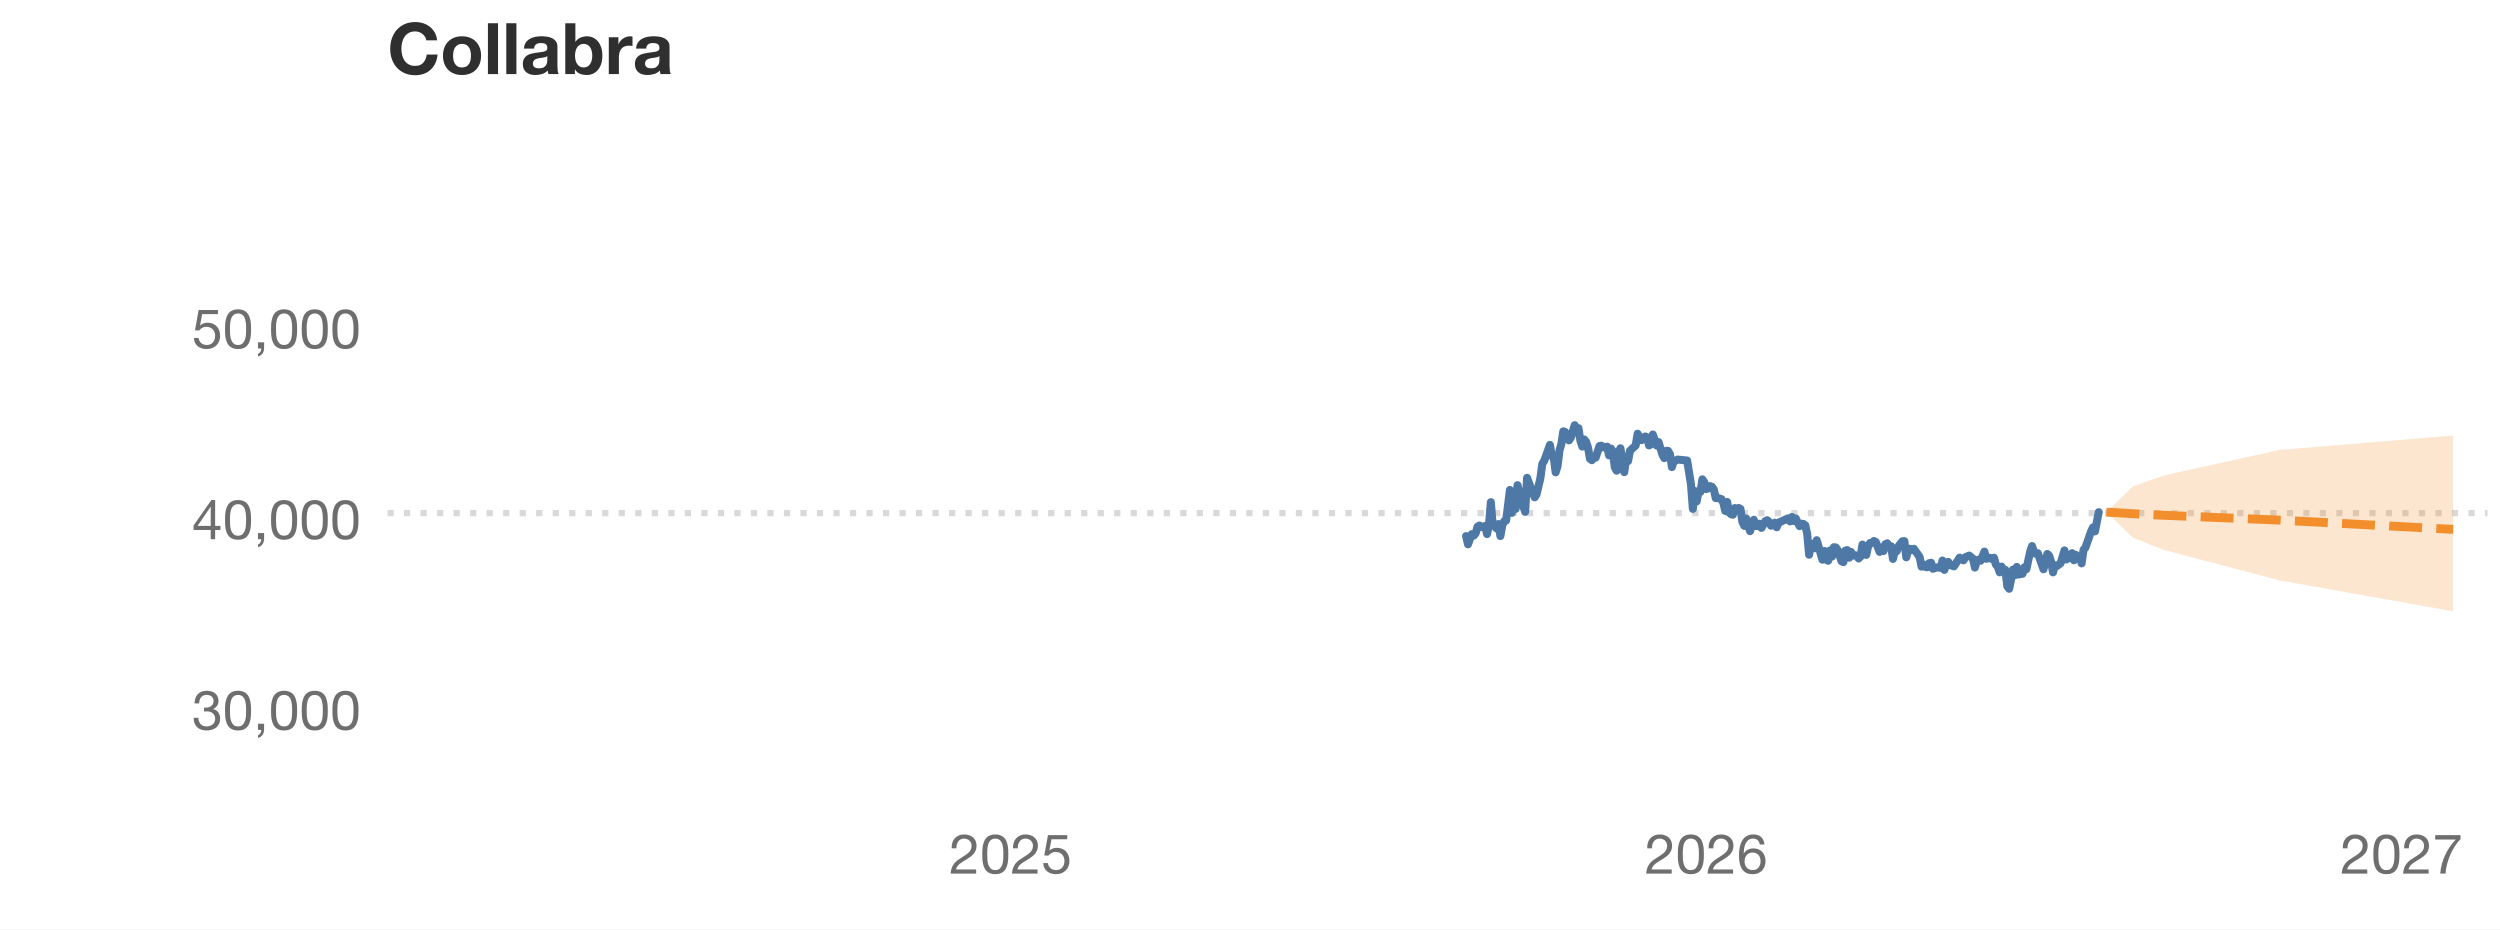
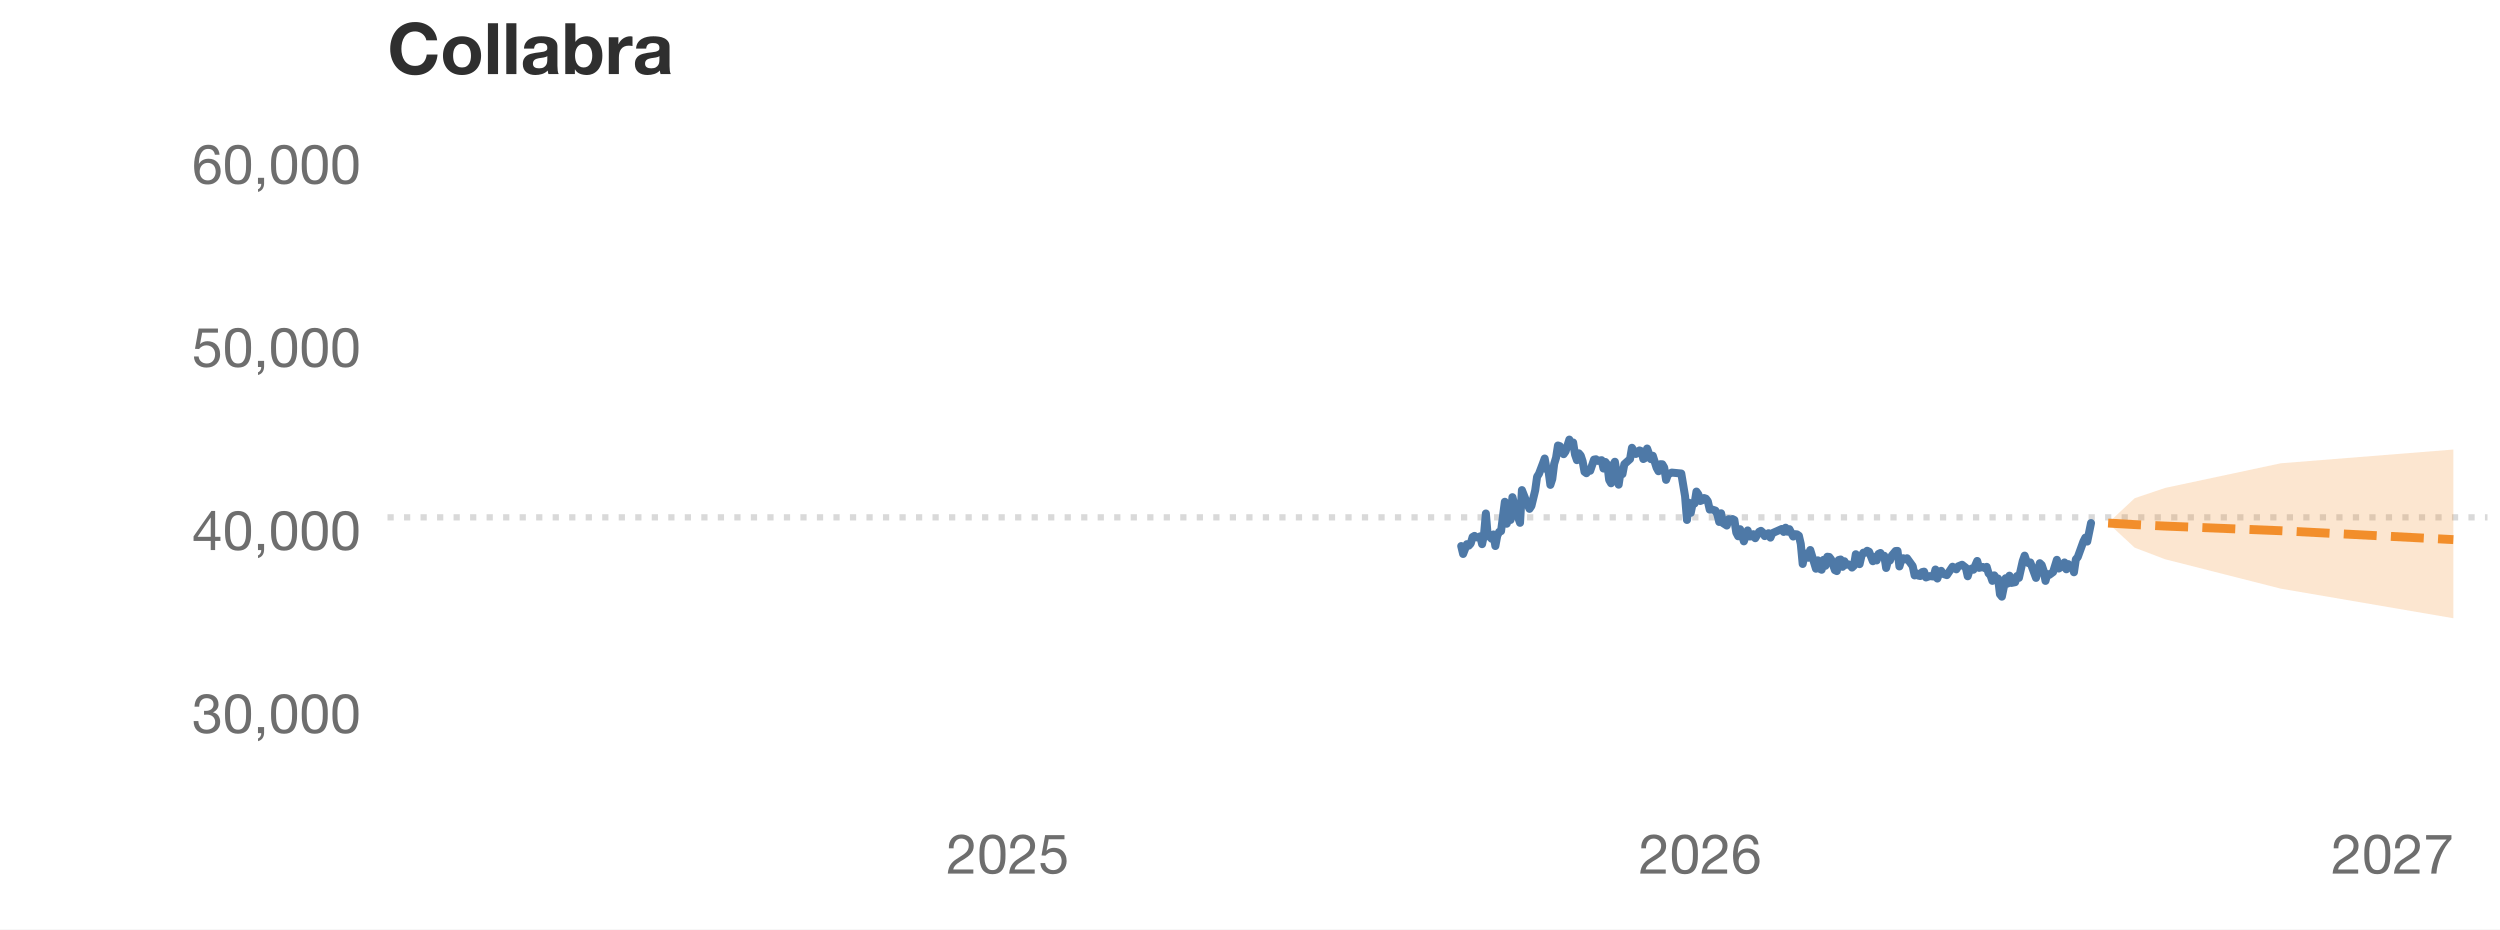
<svg xmlns="http://www.w3.org/2000/svg" xmlns:xlink="http://www.w3.org/1999/xlink" width="280.8pt" height="104.4pt" viewBox="0 0 280.8 104.4" version="1.1">
  <defs>
    <style type="text/css">*{stroke-linejoin: round; stroke-linecap: butt}</style>
  </defs>
  <g id="figure_1">
    <g id="patch_1">
      <path d="M 0 104.4  L 280.8 104.4  L 280.8 0  L 0 0  z " style="fill: #ffffff" />
    </g>
    <g id="axes_1">
      <g id="patch_2">
        <path d="M 43.524 88.218  L 279.396 88.218  L 279.396 16.182  L 43.524 16.182  z " style="fill: #ffffff" />
      </g>
      <g id="matplotlib.axis_1">
        <g id="xtick_1">
          <g id="line2d_1" />
          <g id="text_1">
-             <g style="fill: #6e6e6e" transform="translate(106.6214 98.1204) scale(0.062 -0.062)">
+             <g style="fill: #6e6e6e" transform="translate(106.3053 98.1204) scale(0.062 -0.062)">
              <defs>
                <path id="HelveticaNeue-19" d="M 282 2931  L 826 2931  Q 819 3136 867 3337  Q 915 3539 1024 3699  Q 1133 3859 1302 3958  Q 1472 4058 1709 4058  Q 1888 4058 2048 4000  Q 2208 3942 2326 3833  Q 2445 3725 2515 3574  Q 2586 3424 2586 3238  Q 2586 3002 2512 2822  Q 2438 2643 2294 2489  Q 2150 2336 1932 2185  Q 1715 2035 1427 1856  Q 1190 1715 972 1555  Q 755 1395 582 1184  Q 410 973 298 688  Q 186 403 154 0  L 3117 0  L 3117 480  L 787 480  Q 826 691 950 854  Q 1075 1018 1251 1158  Q 1427 1299 1638 1424  Q 1850 1549 2061 1677  Q 2272 1811 2470 1958  Q 2669 2106 2822 2288  Q 2976 2470 3069 2700  Q 3162 2931 3162 3232  Q 3162 3552 3050 3795  Q 2938 4038 2746 4201  Q 2554 4365 2294 4451  Q 2035 4538 1741 4538  Q 1382 4538 1100 4416  Q 819 4294 630 4080  Q 442 3866 352 3571  Q 262 3277 282 2931  z " transform="scale(0.015625)" />
                <path id="HelveticaNeue-17" d="M 845 2234  Q 845 2400 848 2601  Q 851 2803 880 3004  Q 909 3206 963 3398  Q 1018 3590 1123 3734  Q 1229 3878 1389 3968  Q 1549 4058 1779 4058  Q 2010 4058 2170 3968  Q 2330 3878 2435 3734  Q 2541 3590 2595 3398  Q 2650 3206 2678 3004  Q 2707 2803 2710 2601  Q 2714 2400 2714 2234  Q 2714 1978 2698 1661  Q 2682 1344 2595 1065  Q 2509 787 2317 595  Q 2125 403 1779 403  Q 1434 403 1242 595  Q 1050 787 963 1065  Q 877 1344 861 1661  Q 845 1978 845 2234  z M 269 2227  Q 269 1978 281 1709  Q 294 1440 345 1184  Q 397 928 493 701  Q 589 474 755 301  Q 922 128 1174 29  Q 1427 -70 1779 -70  Q 2138 -70 2387 29  Q 2637 128 2803 301  Q 2970 474 3066 701  Q 3162 928 3213 1184  Q 3264 1440 3277 1709  Q 3290 1978 3290 2227  Q 3290 2477 3277 2745  Q 3264 3014 3213 3270  Q 3162 3526 3066 3756  Q 2970 3987 2803 4160  Q 2637 4333 2384 4435  Q 2131 4538 1779 4538  Q 1427 4538 1174 4435  Q 922 4333 755 4160  Q 589 3987 493 3756  Q 397 3526 345 3270  Q 294 3014 281 2745  Q 269 2477 269 2227  z " transform="scale(0.015625)" />
                <path id="HelveticaNeue-1c" d="M 3008 3981  L 3008 4461  L 768 4461  L 346 2106  L 813 2080  Q 973 2272 1181 2390  Q 1389 2509 1658 2509  Q 1888 2509 2077 2432  Q 2266 2355 2400 2217  Q 2534 2080 2608 1891  Q 2682 1702 2682 1478  Q 2682 1210 2605 1008  Q 2528 806 2397 672  Q 2266 538 2090 470  Q 1914 403 1722 403  Q 1517 403 1347 464  Q 1178 525 1053 637  Q 928 749 854 899  Q 781 1050 768 1222  L 224 1222  Q 230 915 345 672  Q 461 429 659 265  Q 858 102 1117 16  Q 1376 -70 1670 -70  Q 2067 -70 2364 54  Q 2662 179 2860 390  Q 3059 602 3158 874  Q 3258 1146 3258 1434  Q 3258 1824 3142 2115  Q 3027 2406 2828 2601  Q 2630 2797 2361 2893  Q 2093 2989 1792 2989  Q 1562 2989 1328 2909  Q 1094 2829 947 2662  L 934 2675  L 1178 3981  L 3008 3981  z " transform="scale(0.015625)" />
              </defs>
              <use xlink:href="#HelveticaNeue-19" />
              <use xlink:href="#HelveticaNeue-17" transform="translate(55.59375 0)" />
              <use xlink:href="#HelveticaNeue-19" transform="translate(111.1875 0)" />
              <use xlink:href="#HelveticaNeue-1c" transform="translate(166.7812 0)" />
            </g>
          </g>
        </g>
        <g id="xtick_2">
          <g id="line2d_2" />
          <g id="text_2">
-             <g style="fill: #6e6e6e" transform="translate(184.746 98.1204) scale(0.062 -0.062)">
+             <g style="fill: #6e6e6e" transform="translate(184.077 98.1204) scale(0.062 -0.062)">
              <defs>
                <path id="HelveticaNeue-1d" d="M 2650 3379  L 3194 3379  Q 3142 3942 2809 4240  Q 2477 4538 1914 4538  Q 1427 4538 1107 4333  Q 787 4128 595 3789  Q 403 3450 323 3011  Q 243 2573 243 2106  Q 243 1747 297 1363  Q 352 979 518 659  Q 685 339 992 134  Q 1299 -70 1805 -70  Q 2234 -70 2525 74  Q 2816 218 2992 438  Q 3168 659 3245 928  Q 3322 1197 3322 1446  Q 3322 1760 3226 2029  Q 3130 2298 2954 2496  Q 2778 2694 2518 2806  Q 2259 2918 1933 2918  Q 1562 2918 1277 2777  Q 992 2637 800 2323  L 787 2336  Q 794 2598 838 2899  Q 883 3200 1001 3459  Q 1120 3718 1331 3888  Q 1542 4058 1888 4058  Q 2214 4058 2412 3872  Q 2611 3686 2650 3379  z M 1830 2438  Q 2061 2438 2233 2355  Q 2406 2272 2521 2134  Q 2637 1997 2691 1808  Q 2746 1619 2746 1408  Q 2746 1210 2685 1027  Q 2624 845 2509 704  Q 2394 563 2224 483  Q 2054 403 1830 403  Q 1606 403 1430 483  Q 1254 563 1136 697  Q 1018 832 954 1017  Q 890 1203 890 1414  Q 890 1626 950 1814  Q 1011 2003 1132 2140  Q 1254 2278 1427 2358  Q 1600 2438 1830 2438  z " transform="scale(0.015625)" />
              </defs>
              <use xlink:href="#HelveticaNeue-19" />
              <use xlink:href="#HelveticaNeue-17" transform="translate(55.59375 0)" />
              <use xlink:href="#HelveticaNeue-19" transform="translate(111.1875 0)" />
              <use xlink:href="#HelveticaNeue-1d" transform="translate(166.7812 0)" />
            </g>
          </g>
        </g>
        <g id="xtick_3">
          <g id="line2d_3" />
          <g id="text_3">
-             <g style="fill: #6e6e6e" transform="translate(262.8706 98.1204) scale(0.062 -0.062)">
+             <g style="fill: #6e6e6e" transform="translate(261.8487 98.1204) scale(0.062 -0.062)">
              <defs>
                <path id="HelveticaNeue-1e" d="M 3258 3994  L 3258 4461  L 320 4461  L 320 3949  L 2701 3949  Q 2342 3571 2032 3123  Q 1722 2675 1485 2172  Q 1248 1670 1097 1123  Q 947 576 909 0  L 1517 0  Q 1549 531 1696 1094  Q 1843 1658 2076 2189  Q 2310 2720 2611 3187  Q 2912 3654 3258 3994  z " transform="scale(0.015625)" />
              </defs>
              <use xlink:href="#HelveticaNeue-19" />
              <use xlink:href="#HelveticaNeue-17" transform="translate(55.59375 0)" />
              <use xlink:href="#HelveticaNeue-19" transform="translate(111.1875 0)" />
              <use xlink:href="#HelveticaNeue-1e" transform="translate(166.7812 0)" />
            </g>
          </g>
        </g>
      </g>
      <g id="matplotlib.axis_2">
        <g id="ytick_1">
          <g id="line2d_4" />
          <g id="text_4">
-             <g style="fill: #6e6e6e" transform="translate(21.56653 81.98112) scale(0.062 -0.062)">
+             <g style="fill: #6e6e6e" transform="translate(21.56653 82.34862) scale(0.062 -0.062)">
              <defs>
                <path id="HelveticaNeue-1a" d="M 1395 2592  L 1395 2131  Q 1549 2150 1722 2150  Q 1926 2150 2102 2096  Q 2278 2042 2406 1930  Q 2534 1818 2611 1654  Q 2688 1491 2688 1280  Q 2688 1075 2608 912  Q 2528 749 2393 637  Q 2259 525 2080 464  Q 1901 403 1702 403  Q 1235 403 992 681  Q 749 960 736 1402  L 192 1402  Q 186 1050 291 774  Q 397 499 595 310  Q 794 122 1075 26  Q 1357 -70 1702 -70  Q 2022 -70 2307 16  Q 2592 102 2803 275  Q 3014 448 3139 707  Q 3264 966 3264 1306  Q 3264 1715 3062 2016  Q 2861 2317 2445 2406  L 2445 2419  Q 2714 2541 2893 2777  Q 3072 3014 3072 3322  Q 3072 3635 2966 3865  Q 2861 4096 2675 4243  Q 2490 4390 2237 4464  Q 1984 4538 1690 4538  Q 1350 4538 1091 4429  Q 832 4320 659 4128  Q 486 3936 393 3667  Q 301 3398 288 3072  L 832 3072  Q 832 3270 883 3449  Q 934 3629 1040 3763  Q 1146 3898 1309 3978  Q 1472 4058 1690 4058  Q 2035 4058 2265 3875  Q 2496 3693 2496 3328  Q 2496 3149 2425 3008  Q 2355 2867 2236 2774  Q 2118 2682 1961 2634  Q 1805 2586 1632 2586  L 1517 2586  Q 1485 2586 1453 2586  Q 1427 2586 1395 2592  z " transform="scale(0.015625)" />
                <path id="HelveticaNeue-13" d="M 531 710  L 531 0  L 909 0  Q 915 -77 899 -166  Q 883 -256 838 -342  Q 794 -429 720 -502  Q 646 -576 538 -614  L 538 -934  Q 909 -826 1075 -563  Q 1242 -301 1242 64  L 1242 710  L 531 710  z " transform="scale(0.015625)" />
              </defs>
              <use xlink:href="#HelveticaNeue-1a" />
              <use xlink:href="#HelveticaNeue-17" transform="translate(55.59375 0)" />
              <use xlink:href="#HelveticaNeue-13" transform="translate(111.1875 0)" />
              <use xlink:href="#HelveticaNeue-17" transform="translate(138.9844 0)" />
              <use xlink:href="#HelveticaNeue-17" transform="translate(194.5781 0)" />
              <use xlink:href="#HelveticaNeue-17" transform="translate(250.1719 0)" />
            </g>
          </g>
        </g>
        <g id="ytick_2">
          <g id="line2d_5" />
          <g id="text_5">
-             <g style="fill: #6e6e6e" transform="translate(21.56653 60.55978) scale(0.062 -0.062)">
+             <g style="fill: #6e6e6e" transform="translate(21.56653 61.78409) scale(0.062 -0.062)">
              <defs>
                <path id="HelveticaNeue-1b" d="M 2170 1542  L 646 1542  L 2157 3763  L 2170 3763  L 2170 1542  z M 2682 1542  L 2682 4538  L 2246 4538  L 179 1587  L 179 1062  L 2170 1062  L 2170 0  L 2682 0  L 2682 1062  L 3296 1062  L 3296 1542  L 2682 1542  z " transform="scale(0.015625)" />
              </defs>
              <use xlink:href="#HelveticaNeue-1b" />
              <use xlink:href="#HelveticaNeue-17" transform="translate(55.59375 0)" />
              <use xlink:href="#HelveticaNeue-13" transform="translate(111.1875 0)" />
              <use xlink:href="#HelveticaNeue-17" transform="translate(138.9844 0)" />
              <use xlink:href="#HelveticaNeue-17" transform="translate(194.5781 0)" />
              <use xlink:href="#HelveticaNeue-17" transform="translate(250.1719 0)" />
            </g>
          </g>
        </g>
        <g id="ytick_3">
          <g id="line2d_6" />
          <g id="text_6">
-             <g style="fill: #6e6e6e" transform="translate(21.56653 39.13844) scale(0.062 -0.062)">
+             <g style="fill: #6e6e6e" transform="translate(21.56653 41.21956) scale(0.062 -0.062)">
              <use xlink:href="#HelveticaNeue-1c" />
              <use xlink:href="#HelveticaNeue-17" transform="translate(55.59375 0)" />
              <use xlink:href="#HelveticaNeue-13" transform="translate(111.1875 0)" />
              <use xlink:href="#HelveticaNeue-17" transform="translate(138.9844 0)" />
              <use xlink:href="#HelveticaNeue-17" transform="translate(194.5781 0)" />
              <use xlink:href="#HelveticaNeue-17" transform="translate(250.1719 0)" />
            </g>
          </g>
        </g>
+         <g id="ytick_4">
+           <g id="line2d_7" />
+           <g id="text_7">
+             <g style="fill: #6e6e6e" transform="translate(21.56653 20.65504) scale(0.062 -0.062)">
+               <use xlink:href="#HelveticaNeue-1d" />
+               <use xlink:href="#HelveticaNeue-17" transform="translate(55.59375 0)" />
+               <use xlink:href="#HelveticaNeue-13" transform="translate(111.1875 0)" />
+               <use xlink:href="#HelveticaNeue-17" transform="translate(138.9844 0)" />
+               <use xlink:href="#HelveticaNeue-17" transform="translate(194.5781 0)" />
+               <use xlink:href="#HelveticaNeue-17" transform="translate(250.1719 0)" />
+             </g>
+           </g>
+         </g>
      </g>
-       <g id="line2d_7">
-         <path d="M 43.524 57.637  L 279.396 57.637  " clip-path="url(#p18653dcf61)" style="fill: none; stroke-dasharray: 0.7,1.155; stroke-dashoffset: 0; stroke: #d9d9d9; stroke-width: 0.7" />
+       <g id="line2d_8">
+         <path d="M 43.524 58.108  L 279.396 58.108  " clip-path="url(#p372f44948b)" style="fill: none; stroke-dasharray: 0.7,1.155; stroke-dashoffset: 0; stroke: #d9d9d9; stroke-width: 0.7" />
      </g>
      <g id="FillBetweenPolyCollection_1">
        <defs>
-           <path id="m0e73b7db6e" d="M 236.588 -46.877  L 236.588 -46.877  L 239.585 -43.997  L 243.009 -42.644  L 256.066 -39.204  L 275.543 -35.74  L 275.543 -55.479  L 275.543 -55.479  L 256.066 -53.871  L 243.009 -50.987  L 239.585 -49.786  L 236.588 -46.877  z " />
+           <path id="m050bde36e7" d="M 236.781 -45.649  L 236.781 -45.649  L 239.764 -42.885  L 243.174 -41.586  L 256.171 -38.283  L 275.561 -34.958  L 275.561 -53.908  L 275.561 -53.908  L 256.171 -52.364  L 243.174 -49.595  L 239.764 -48.442  L 236.781 -45.649  z " />
        </defs>
-         <g clip-path="url(#p18653dcf61)">
-           <use xlink:href="#m0e73b7db6e" x="0" y="104.4" style="fill: #f28e2b; fill-opacity: 0.22" />
+         <g clip-path="url(#p372f44948b)">
+           <use xlink:href="#m050bde36e7" x="0" y="104.4" style="fill: #f28e2b; fill-opacity: 0.22" />
        </g>
      </g>
-       <g id="line2d_8">
-         <path d="M 164.671 60.213  L 164.885 61.138  L 165.313 59.992  L 165.527 60.165  L 165.741 59.916  L 165.955 59.155  L 166.169 59.025  L 166.383 59.192  L 166.597 59.21  L 166.811 59.074  L 167.025 59.99  L 167.239 58.921  L 167.453 56.404  L 167.667 59.067  L 167.881 59.098  L 168.095 59.354  L 168.309 58.859  L 168.523 60.21  L 168.737 59.008  L 168.951 58.549  L 169.165 58.469  L 169.594 55.033  L 169.808 57.6  L 170.022 56.976  L 170.236 57.16  L 170.45 54.495  L 170.878 56.234  L 171.306 57.494  L 171.52 53.667  L 172.162 55.378  L 172.376 55.86  L 172.59 55.524  L 173.018 53.697  L 173.232 52.099  L 173.446 51.753  L 173.874 50.58  L 174.088 49.971  L 174.302 51.233  L 174.516 51.397  L 174.73 53.054  L 174.945 52.374  L 175.159 50.597  L 175.373 49.869  L 175.587 48.449  L 175.801 48.526  L 176.015 49.173  L 176.229 49.463  L 176.443 49.147  L 176.871 47.757  L 177.085 48.334  L 177.299 48.095  L 177.513 49.515  L 177.727 50.163  L 177.941 49.362  L 178.155 49.625  L 178.369 50.299  L 178.583 51.526  L 178.797 51.691  L 179.011 51.422  L 179.225 51.404  L 179.653 50.099  L 179.867 50.058  L 180.081 50.251  L 180.51 50.167  L 180.724 51.143  L 180.938 50.377  L 181.152 50.67  L 181.366 52.487  L 181.58 52.868  L 181.794 50.757  L 182.008 50.349  L 182.436 53.03  L 182.65 51.535  L 182.864 51.791  L 183.078 50.632  L 183.72 50.033  L 183.934 48.717  L 184.362 49.44  L 184.576 49.337  L 184.79 49.024  L 185.004 49.118  L 185.218 50.03  L 185.432 49.907  L 185.647 48.802  L 186.075 50.043  L 186.289 49.651  L 186.717 51.057  L 186.931 51.46  L 187.145 50.636  L 187.359 50.645  L 187.573 51.018  L 187.787 52.467  L 188.001 51.829  L 188.429 51.618  L 189.499 51.725  L 189.927 54.377  L 190.141 57.16  L 190.355 55.143  L 190.569 56.329  L 190.783 55.243  L 190.998 55.239  L 191.212 53.837  L 191.426 54.155  L 191.64 54.939  L 191.854 54.857  L 192.068 54.596  L 192.282 54.67  L 192.496 54.969  L 192.71 55.952  L 192.924 55.922  L 193.352 56.062  L 193.566 56.49  L 193.78 57.393  L 193.994 56.379  L 194.208 57.527  L 194.422 57.752  L 194.636 57.813  L 194.85 57.067  L 195.064 57.132  L 195.278 57.054  L 195.492 57.165  L 195.706 58.643  L 195.92 59.067  L 196.134 58.242  L 196.563 59.662  L 196.991 58.384  L 197.205 59.093  L 197.419 59.082  L 197.633 58.826  L 197.847 59.294  L 198.275 58.545  L 198.489 58.432  L 198.703 58.631  L 198.917 59.048  L 199.345 58.711  L 199.559 59.227  L 199.773 58.709  L 200.843 58.214  L 201.057 58.561  L 201.271 58.066  L 201.485 58.532  L 201.7 58.237  L 202.128 59.097  L 202.342 58.824  L 202.556 58.846  L 202.77 59.003  L 202.984 59.969  L 203.198 62.307  L 203.412 61.257  L 203.626 61.078  L 203.84 61.581  L 204.054 60.676  L 204.696 62.865  L 204.91 61.884  L 205.124 62.873  L 205.338 62.984  L 205.552 61.825  L 205.766 62.523  L 205.98 61.463  L 206.194 61.489  L 206.408 61.775  L 206.836 63.036  L 207.051 63.141  L 207.265 61.847  L 207.479 61.786  L 207.693 62.644  L 207.907 61.99  L 208.121 62.41  L 208.335 62.349  L 208.549 62.429  L 208.763 62.73  L 208.977 62.516  L 209.191 61.169  L 209.619 62.329  L 209.833 61.356  L 210.047 60.986  L 210.261 60.988  L 210.475 60.765  L 210.689 60.873  L 211.117 61.988  L 211.331 61.48  L 211.545 61.895  L 211.759 61.13  L 211.973 61.025  L 212.187 61.495  L 212.402 61.35  L 212.616 62.778  L 212.83 61.906  L 213.044 61.904  L 213.258 61.32  L 213.686 60.791  L 213.9 60.78  L 214.114 62.598  L 214.328 61.826  L 214.542 61.637  L 214.756 61.778  L 214.97 61.64  L 215.612 62.561  L 215.826 63.648  L 216.04 63.4  L 216.254 63.674  L 216.468 63.718  L 216.682 63.256  L 216.896 63.208  L 217.11 63.886  L 217.538 63.727  L 217.967 63.779  L 218.181 62.959  L 218.395 64.011  L 218.609 63.37  L 218.823 63.111  L 219.037 63.466  L 219.465 63.615  L 220.107 62.632  L 220.535 62.937  L 220.749 62.585  L 221.177 62.401  L 221.605 62.749  L 221.819 63.746  L 222.033 63.024  L 222.247 62.853  L 222.461 62.982  L 222.889 61.957  L 223.103 62.763  L 223.532 62.659  L 223.746 62.797  L 223.96 62.645  L 224.174 63.407  L 224.388 63.639  L 224.602 64.286  L 224.816 63.641  L 225.03 63.969  L 225.244 64.012  L 225.458 65.857  L 225.672 66.132  L 226.1 63.977  L 226.314 64.606  L 226.528 63.678  L 226.742 64.528  L 227.17 64.441  L 227.384 63.718  L 227.598 63.935  L 228.026 61.966  L 228.24 61.333  L 228.454 61.971  L 228.669 62.209  L 228.883 62.13  L 229.525 63.938  L 229.953 62.221  L 230.167 62.433  L 230.381 63.095  L 230.595 64.289  L 230.809 63.487  L 231.023 63.586  L 231.451 63.257  L 231.879 61.824  L 232.093 62.841  L 232.307 62.7  L 232.735 62.132  L 232.949 62.933  L 233.163 62.323  L 233.377 62.544  L 233.591 62.497  L 233.805 63.279  L 234.02 61.764  L 234.234 61.506  L 234.876 59.67  L 235.09 59.23  L 235.304 59.688  L 235.732 57.523  L 235.732 57.523  " clip-path="url(#p18653dcf61)" style="fill: none; stroke: #4e79a7; stroke-width: 0.9; stroke-linecap: round" />
+       <g id="line2d_9">
+         <path d="M 164.123 61.334  L 164.336 62.221  L 164.763 61.121  L 164.976 61.287  L 165.189 61.048  L 165.402 60.318  L 165.615 60.192  L 165.828 60.353  L 166.041 60.37  L 166.254 60.24  L 166.467 61.119  L 166.68 60.092  L 166.893 57.676  L 167.106 60.233  L 167.32 60.263  L 167.533 60.509  L 167.746 60.033  L 167.959 61.33  L 168.172 60.177  L 168.385 59.736  L 168.598 59.659  L 169.024 56.36  L 169.237 58.825  L 169.45 58.225  L 169.663 58.402  L 169.876 55.844  L 170.303 57.514  L 170.729 58.723  L 170.942 55.049  L 171.581 56.691  L 171.794 57.154  L 172.007 56.832  L 172.433 55.078  L 172.646 53.544  L 172.859 53.212  L 173.286 52.086  L 173.499 51.501  L 173.712 52.712  L 173.925 52.87  L 174.138 54.461  L 174.351 53.808  L 174.564 52.102  L 174.777 51.403  L 174.99 50.039  L 175.203 50.114  L 175.416 50.735  L 175.629 51.013  L 175.842 50.71  L 176.269 49.375  L 176.482 49.929  L 176.695 49.7  L 176.908 51.063  L 177.121 51.685  L 177.334 50.917  L 177.547 51.168  L 177.76 51.815  L 177.973 52.994  L 178.186 53.152  L 178.399 52.894  L 178.612 52.876  L 179.039 51.624  L 179.252 51.584  L 179.465 51.77  L 179.891 51.689  L 180.104 52.625  L 180.317 51.89  L 180.53 52.172  L 180.743 53.916  L 180.956 54.282  L 181.169 52.255  L 181.382 51.864  L 181.808 54.437  L 182.022 53.002  L 182.235 53.248  L 182.448 52.135  L 183.087 51.56  L 183.3 50.297  L 183.726 50.991  L 183.939 50.892  L 184.152 50.592  L 184.365 50.682  L 184.578 51.557  L 184.792 51.439  L 185.005 50.379  L 185.431 51.57  L 185.644 51.193  L 186.07 52.543  L 186.283 52.93  L 186.496 52.139  L 186.709 52.147  L 186.922 52.506  L 187.135 53.897  L 187.348 53.285  L 187.775 53.082  L 188.84 53.185  L 189.266 55.731  L 189.479 58.402  L 189.692 56.466  L 189.905 57.604  L 190.118 56.562  L 190.331 56.558  L 190.544 55.213  L 190.758 55.518  L 190.971 56.271  L 191.184 56.191  L 191.397 55.94  L 191.61 56.011  L 191.823 56.299  L 192.036 57.242  L 192.249 57.213  L 192.675 57.348  L 192.888 57.759  L 193.101 58.626  L 193.314 57.652  L 193.528 58.755  L 193.954 59.029  L 194.167 58.313  L 194.38 58.375  L 194.593 58.3  L 194.806 58.407  L 195.019 59.826  L 195.232 60.233  L 195.445 59.441  L 195.871 60.804  L 196.297 59.577  L 196.511 60.258  L 196.724 60.248  L 196.937 60.002  L 197.15 60.451  L 197.576 59.732  L 197.789 59.624  L 198.002 59.815  L 198.215 60.215  L 198.641 59.891  L 198.854 60.387  L 199.067 59.889  L 200.133 59.414  L 200.346 59.747  L 200.559 59.272  L 200.772 59.719  L 200.985 59.436  L 201.411 60.262  L 201.624 60  L 201.837 60.02  L 202.05 60.172  L 202.264 61.099  L 202.477 63.344  L 202.69 62.335  L 202.903 62.163  L 203.116 62.647  L 203.329 61.778  L 203.968 63.879  L 204.181 62.938  L 204.394 63.887  L 204.607 63.994  L 204.82 62.881  L 205.033 63.55  L 205.247 62.533  L 205.46 62.558  L 205.673 62.833  L 206.099 64.043  L 206.312 64.144  L 206.525 62.902  L 206.738 62.843  L 206.951 63.667  L 207.164 63.039  L 207.377 63.442  L 207.59 63.384  L 207.803 63.461  L 208.016 63.75  L 208.23 63.544  L 208.443 62.251  L 208.869 63.364  L 209.082 62.431  L 209.295 62.075  L 209.508 62.077  L 209.721 61.863  L 209.934 61.967  L 210.36 63.037  L 210.573 62.55  L 210.786 62.948  L 211 62.214  L 211.213 62.113  L 211.426 62.564  L 211.639 62.424  L 211.852 63.795  L 212.065 62.958  L 212.278 62.956  L 212.491 62.396  L 212.917 61.888  L 213.13 61.877  L 213.343 63.622  L 213.556 62.882  L 213.769 62.7  L 213.983 62.836  L 214.196 62.703  L 214.835 63.587  L 215.048 64.631  L 215.261 64.393  L 215.474 64.656  L 215.687 64.698  L 215.9 64.255  L 216.113 64.208  L 216.326 64.859  L 216.752 64.706  L 217.179 64.757  L 217.392 63.969  L 217.605 64.98  L 217.818 64.364  L 218.031 64.115  L 218.244 64.456  L 218.67 64.599  L 219.309 63.655  L 219.736 63.948  L 219.949 63.61  L 220.375 63.433  L 220.801 63.767  L 221.014 64.725  L 221.227 64.032  L 221.44 63.867  L 221.653 63.992  L 222.079 63.007  L 222.292 63.781  L 222.719 63.681  L 222.932 63.814  L 223.145 63.668  L 223.358 64.4  L 223.571 64.622  L 223.784 65.243  L 223.997 64.624  L 224.21 64.939  L 224.423 64.981  L 224.636 66.751  L 224.849 67.016  L 225.275 64.947  L 225.488 65.55  L 225.702 64.66  L 225.915 65.475  L 226.341 65.392  L 226.554 64.698  L 226.767 64.907  L 227.193 63.016  L 227.406 62.408  L 227.619 63.021  L 227.832 63.249  L 228.045 63.173  L 228.685 64.909  L 229.111 63.26  L 229.324 63.464  L 229.537 64.099  L 229.75 65.246  L 229.963 64.476  L 230.176 64.571  L 230.602 64.256  L 231.028 62.88  L 231.241 63.856  L 231.455 63.721  L 231.881 63.175  L 232.094 63.944  L 232.307 63.359  L 232.52 63.571  L 232.733 63.526  L 232.946 64.276  L 233.159 62.822  L 233.372 62.575  L 234.011 60.812  L 234.224 60.39  L 234.438 60.829  L 234.864 58.751  L 234.864 58.751  " clip-path="url(#p372f44948b)" style="fill: none; stroke: #4e79a7; stroke-width: 0.9; stroke-linecap: round" />
      </g>
-       <g id="line2d_9">
-         <path d="M 236.588 57.523  L 239.585 57.702  L 243.009 57.874  L 256.066 58.42  L 275.543 59.46  " clip-path="url(#p18653dcf61)" style="fill: none; stroke-dasharray: 3.7,1.6; stroke-dashoffset: 0; stroke: #f28e2b" />
+       <g id="line2d_10">
+         <path d="M 236.781 58.751  L 239.764 58.922  L 243.174 59.088  L 256.171 59.612  L 275.561 60.61  " clip-path="url(#p372f44948b)" style="fill: none; stroke-dasharray: 3.7,1.6; stroke-dashoffset: 0; stroke: #f28e2b" />
      </g>
    </g>
-     <g id="text_7">
+     <g id="text_8">
      <g style="fill: #2f2f2f" transform="translate(43.524 8.322) scale(0.08 -0.08)">
        <defs>
          <path id="HelveticaNeue-Bold-2a" d="M 3488 3034  L 4461 3034  Q 4416 3430 4243 3737  Q 4070 4045 3804 4253  Q 3539 4461 3203 4569  Q 2867 4678 2490 4678  Q 1965 4678 1545 4492  Q 1126 4307 838 3980  Q 550 3654 396 3216  Q 243 2778 243 2266  Q 243 1766 396 1334  Q 550 902 838 582  Q 1126 262 1545 80  Q 1965 -102 2490 -102  Q 2912 -102 3264 26  Q 3616 154 3878 397  Q 4141 640 4301 985  Q 4461 1331 4499 1760  L 3526 1760  Q 3469 1299 3209 1017  Q 2950 736 2490 736  Q 2150 736 1913 867  Q 1677 998 1529 1216  Q 1382 1434 1315 1706  Q 1248 1978 1248 2266  Q 1248 2566 1315 2848  Q 1382 3130 1529 3350  Q 1677 3571 1913 3702  Q 2150 3834 2490 3834  Q 2675 3834 2844 3773  Q 3014 3712 3148 3603  Q 3283 3494 3372 3350  Q 3462 3206 3488 3034  z " transform="scale(0.015625)" />
          <path id="HelveticaNeue-Bold-56" d="M 1152 1651  Q 1152 1850 1190 2042  Q 1229 2234 1321 2381  Q 1414 2528 1568 2621  Q 1722 2714 1952 2714  Q 2182 2714 2339 2621  Q 2496 2528 2589 2381  Q 2682 2234 2720 2042  Q 2758 1850 2758 1651  Q 2758 1453 2720 1264  Q 2682 1075 2589 924  Q 2496 774 2339 684  Q 2182 595 1952 595  Q 1722 595 1568 684  Q 1414 774 1321 924  Q 1229 1075 1190 1264  Q 1152 1453 1152 1651  z M 243 1651  Q 243 1254 364 934  Q 486 614 710 387  Q 934 160 1248 38  Q 1562 -83 1952 -83  Q 2342 -83 2659 38  Q 2976 160 3200 387  Q 3424 614 3545 934  Q 3667 1254 3667 1651  Q 3667 2048 3545 2371  Q 3424 2694 3200 2921  Q 2976 3149 2659 3273  Q 2342 3398 1952 3398  Q 1562 3398 1248 3273  Q 934 3149 710 2921  Q 486 2694 364 2371  Q 243 2048 243 1651  z " transform="scale(0.015625)" />
          <path id="HelveticaNeue-Bold-53" d="M 371 4570  L 371 0  L 1280 0  L 1280 4570  L 371 4570  z " transform="scale(0.015625)" />
          <path id="HelveticaNeue-Bold-48" d="M 307 2291  Q 326 2611 467 2822  Q 608 3034 825 3162  Q 1043 3290 1315 3344  Q 1587 3398 1862 3398  Q 2112 3398 2368 3363  Q 2624 3328 2835 3225  Q 3046 3123 3180 2940  Q 3315 2758 3315 2458  L 3315 736  Q 3315 512 3340 307  Q 3366 102 3430 0  L 2509 0  Q 2483 77 2467 157  Q 2451 237 2445 320  Q 2227 96 1932 6  Q 1638 -83 1331 -83  Q 1094 -83 889 -25  Q 685 32 531 153  Q 378 275 291 460  Q 205 646 205 902  Q 205 1184 304 1366  Q 403 1549 560 1657  Q 717 1766 918 1820  Q 1120 1875 1325 1907  Q 1530 1939 1728 1958  Q 1926 1978 2080 2016  Q 2234 2054 2323 2128  Q 2413 2202 2406 2342  Q 2406 2490 2358 2576  Q 2310 2662 2230 2710  Q 2150 2758 2044 2774  Q 1939 2790 1818 2790  Q 1549 2790 1395 2675  Q 1242 2560 1216 2291  L 307 2291  z M 2406 1619  Q 2349 1568 2262 1539  Q 2176 1510 2077 1491  Q 1978 1472 1869 1459  Q 1760 1446 1651 1427  Q 1549 1408 1449 1376  Q 1350 1344 1276 1289  Q 1203 1235 1158 1152  Q 1114 1069 1114 941  Q 1114 819 1158 736  Q 1203 653 1280 605  Q 1357 557 1459 537  Q 1562 518 1670 518  Q 1939 518 2086 608  Q 2234 698 2304 822  Q 2374 947 2390 1075  Q 2406 1203 2406 1280  L 2406 1619  z " transform="scale(0.015625)" />
          <path id="HelveticaNeue-Bold-49" d="M 2771 1651  Q 2771 1446 2726 1254  Q 2682 1062 2586 915  Q 2490 768 2346 681  Q 2202 595 1997 595  Q 1798 595 1651 681  Q 1504 768 1408 915  Q 1312 1062 1267 1254  Q 1222 1446 1222 1651  Q 1222 1862 1267 2054  Q 1312 2246 1408 2393  Q 1504 2541 1651 2627  Q 1798 2714 1997 2714  Q 2202 2714 2346 2627  Q 2490 2541 2586 2393  Q 2682 2246 2726 2054  Q 2771 1862 2771 1651  z M 346 4570  L 346 0  L 1210 0  L 1210 422  L 1222 422  Q 1370 147 1658 32  Q 1946 -83 2310 -83  Q 2560 -83 2803 19  Q 3046 122 3241 333  Q 3437 544 3558 873  Q 3680 1203 3680 1658  Q 3680 2112 3558 2441  Q 3437 2771 3241 2982  Q 3046 3194 2803 3296  Q 2560 3398 2310 3398  Q 2003 3398 1718 3280  Q 1434 3162 1267 2906  L 1254 2906  L 1254 4570  L 346 4570  z " transform="scale(0.015625)" />
          <path id="HelveticaNeue-Bold-59" d="M 346 3309  L 346 0  L 1254 0  L 1254 1491  Q 1254 1715 1299 1907  Q 1344 2099 1449 2243  Q 1555 2387 1728 2470  Q 1901 2554 2150 2554  Q 2234 2554 2323 2544  Q 2413 2534 2477 2522  L 2477 3366  Q 2368 3398 2278 3398  Q 2106 3398 1946 3347  Q 1786 3296 1645 3203  Q 1504 3110 1395 2979  Q 1286 2848 1222 2694  L 1210 2694  L 1210 3309  L 346 3309  z " transform="scale(0.015625)" />
        </defs>
        <use xlink:href="#HelveticaNeue-Bold-2a" />
        <use xlink:href="#HelveticaNeue-Bold-56" transform="translate(74.09375 0)" />
        <use xlink:href="#HelveticaNeue-Bold-53" transform="translate(135.1875 0)" />
        <use xlink:href="#HelveticaNeue-Bold-53" transform="translate(160.9844 0)" />
        <use xlink:href="#HelveticaNeue-Bold-48" transform="translate(186.7812 0)" />
        <use xlink:href="#HelveticaNeue-Bold-49" transform="translate(244.1875 0)" />
        <use xlink:href="#HelveticaNeue-Bold-59" transform="translate(305.2812 0)" />
        <use xlink:href="#HelveticaNeue-Bold-48" transform="translate(344.1875 0)" />
      </g>
    </g>
  </g>
  <defs>
-     <clipPath id="p18653dcf61">
+     <clipPath id="p372f44948b">
      <rect x="43.524" y="16.182" width="235.872" height="72.036" />
    </clipPath>
  </defs>
</svg>
